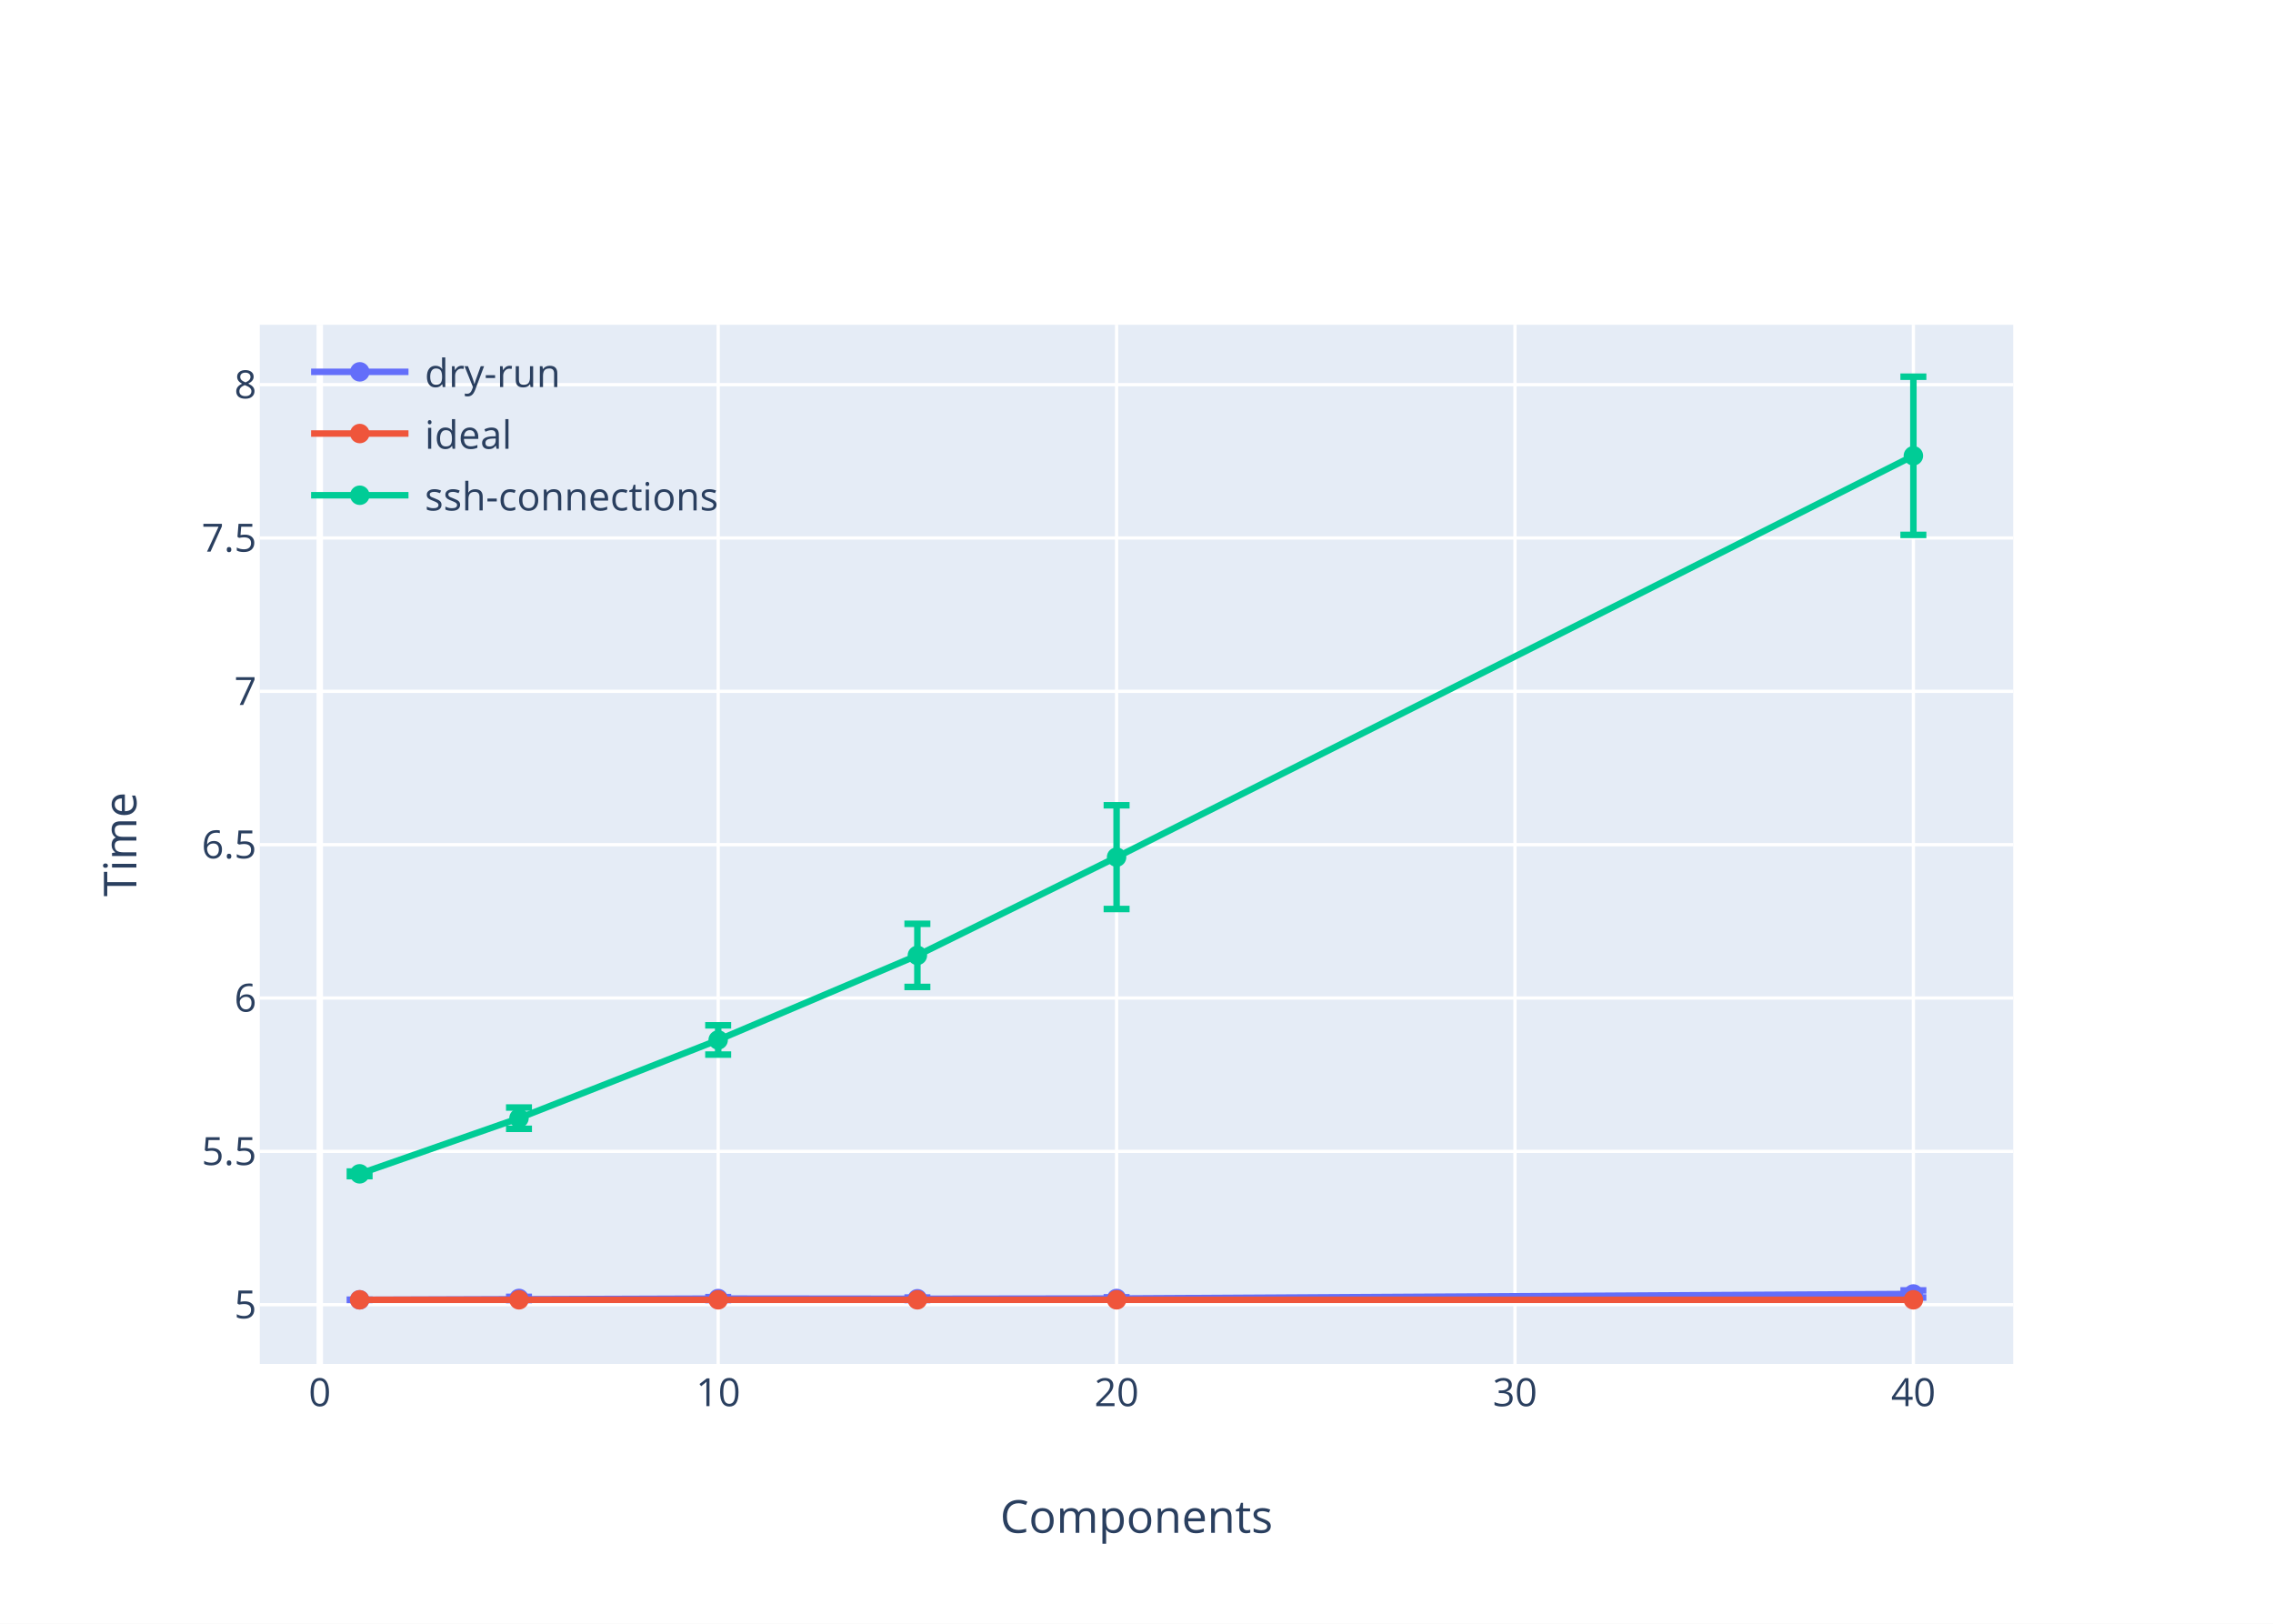
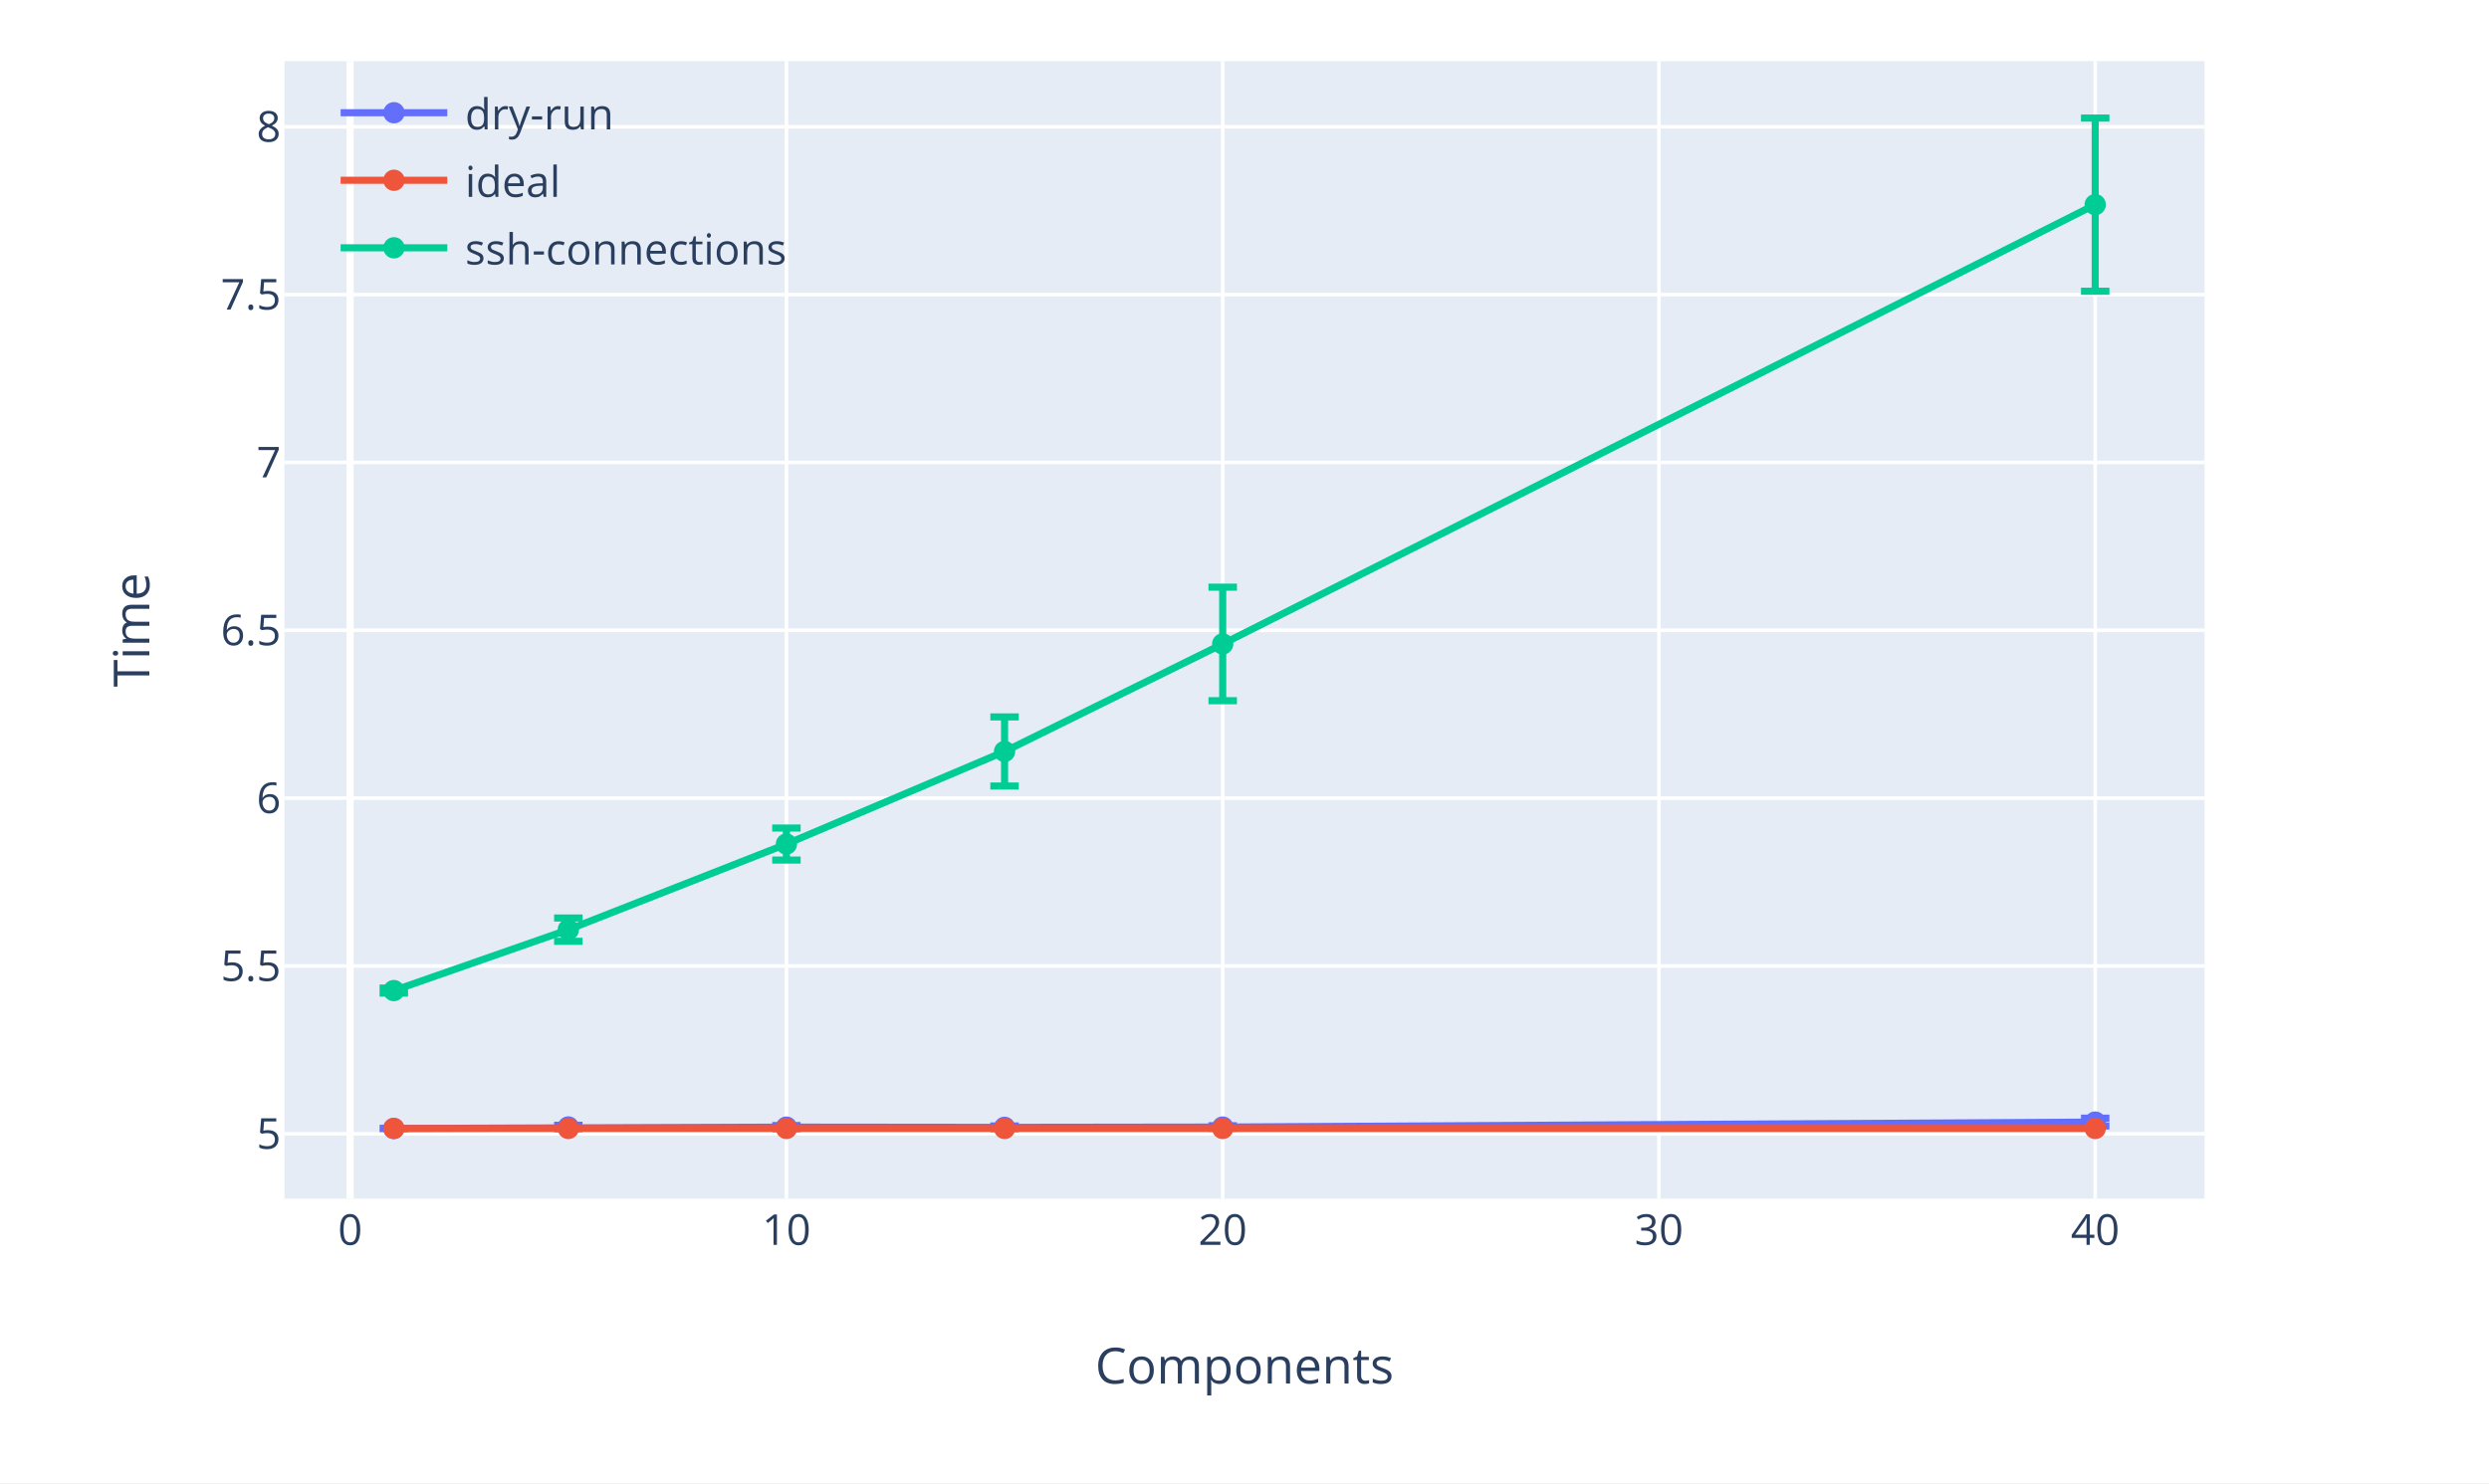
- <svg xmlns="http://www.w3.org/2000/svg" class="main-svg" width="700" height="500" viewBox="0 0 700 500">
-   <rect x="0" y="0" width="700" height="500" style="fill: rgb(255, 255, 255); fill-opacity: 1;" />
+ <svg xmlns="http://www.w3.org/2000/svg" class="main-svg" width="700" height="417.213" viewBox="0 0 700 417.213" version="1.1" id="svg385">
+   <path style="fill:#ffffff;fill-opacity:1" d="M 0,0 V 417.213 H 700 V 0 Z" id="rect2" />
  <defs id="defs-b4dfd6">
-     <g class="clips">
+     <g class="clips" id="g16">
      <clipPath id="clipb4dfd6xyplot" class="plotclip">
-         <rect width="540" height="320" />
+         <rect width="540" height="320" id="rect4" x="0" y="0" />
      </clipPath>
      <clipPath class="axesclip" id="clipb4dfd6x">
-         <rect x="80" y="0" width="540" height="500" />
+         <rect x="80" y="0" width="540" height="500" id="rect7" />
      </clipPath>
      <clipPath class="axesclip" id="clipb4dfd6y">
-         <rect x="0" y="100" width="700" height="320" />
+         <rect x="0" y="100" width="700" height="320" id="rect10" />
      </clipPath>
      <clipPath class="axesclip" id="clipb4dfd6xy">
-         <rect x="80" y="100" width="540" height="320" />
-       </clipPath>
-     </g>
-     <g class="gradients" />
+         <rect x="80" y="100" width="540" height="320" id="rect13" />
+       </clipPath>
+     </g>
+     <g class="gradients" id="g18" />
  </defs>
-   <g class="bglayer">
-     <rect class="bg" x="80" y="100" width="540" height="320" style="fill: rgb(229, 236, 246); fill-opacity: 1; stroke-width: 0;" />
-   </g>
-   <g class="layer-below">
-     <g class="imagelayer" />
-     <g class="shapelayer" />
-   </g>
-   <g class="cartesianlayer">
-     <g class="subplot xy">
-       <g class="layer-subplot">
-         <g class="shapelayer" />
-         <g class="imagelayer" />
-       </g>
-       <g class="gridlayer">
-         <g class="x">
-           <path class="xgrid crisp" transform="translate(221.17,0)" d="M0,100v320" style="stroke: rgb(255, 255, 255); stroke-opacity: 1; stroke-width: 1px;" />
-           <path class="xgrid crisp" transform="translate(343.87,0)" d="M0,100v320" style="stroke: rgb(255, 255, 255); stroke-opacity: 1; stroke-width: 1px;" />
-           <path class="xgrid crisp" transform="translate(466.56,0)" d="M0,100v320" style="stroke: rgb(255, 255, 255); stroke-opacity: 1; stroke-width: 1px;" />
-           <path class="xgrid crisp" transform="translate(589.25,0)" d="M0,100v320" style="stroke: rgb(255, 255, 255); stroke-opacity: 1; stroke-width: 1px;" />
-         </g>
-         <g class="y">
-           <path class="ygrid crisp" transform="translate(0,401.75)" d="M80,0h540" style="stroke: rgb(255, 255, 255); stroke-opacity: 1; stroke-width: 1px;" />
-           <path class="ygrid crisp" transform="translate(0,354.54)" d="M80,0h540" style="stroke: rgb(255, 255, 255); stroke-opacity: 1; stroke-width: 1px;" />
-           <path class="ygrid crisp" transform="translate(0,307.32)" d="M80,0h540" style="stroke: rgb(255, 255, 255); stroke-opacity: 1; stroke-width: 1px;" />
-           <path class="ygrid crisp" transform="translate(0,260.1)" d="M80,0h540" style="stroke: rgb(255, 255, 255); stroke-opacity: 1; stroke-width: 1px;" />
-           <path class="ygrid crisp" transform="translate(0,212.88)" d="M80,0h540" style="stroke: rgb(255, 255, 255); stroke-opacity: 1; stroke-width: 1px;" />
-           <path class="ygrid crisp" transform="translate(0,165.66)" d="M80,0h540" style="stroke: rgb(255, 255, 255); stroke-opacity: 1; stroke-width: 1px;" />
-           <path class="ygrid crisp" transform="translate(0,118.45)" d="M80,0h540" style="stroke: rgb(255, 255, 255); stroke-opacity: 1; stroke-width: 1px;" />
-         </g>
-       </g>
-       <g class="zerolinelayer">
-         <path class="xzl zl crisp" transform="translate(98.48,0)" d="M0,100v320" style="stroke: rgb(255, 255, 255); stroke-opacity: 1; stroke-width: 2px;" />
-       </g>
-       <path class="xlines-below" />
-       <path class="ylines-below" />
-       <g class="overlines-below" />
-       <g class="xaxislayer-below" />
-       <g class="yaxislayer-below" />
-       <g class="overaxes-below" />
-       <g class="plot" transform="translate(80, 100)" clip-path="url('#clipb4dfd6xyplot')">
-         <g class="scatterlayer mlayer">
-           <g class="trace scatter trace21c28f" style="stroke-miterlimit: 2; opacity: 1;">
-             <g class="fills" />
-             <g class="errorbars">
-               <g class="errorbar">
-                 <path class="yerror" d="M26.75,300.21h8m-4,0V300.29m-4,0h8" style="vector-effect: non-scaling-stroke; stroke-width: 2px; stroke: rgb(99, 110, 250); stroke-opacity: 1;" />
-               </g>
-               <g class="errorbar">
-                 <path class="yerror" d="M75.83,299.34h8m-4,0V300.33m-4,0h8" style="vector-effect: non-scaling-stroke; stroke-width: 2px; stroke: rgb(99, 110, 250); stroke-opacity: 1;" />
-               </g>
-               <g class="errorbar">
-                 <path class="yerror" d="M137.17,299.42h8m-4,0V300.32m-4,0h8" style="vector-effect: non-scaling-stroke; stroke-width: 2px; stroke: rgb(99, 110, 250); stroke-opacity: 1;" />
-               </g>
-               <g class="errorbar">
-                 <path class="yerror" d="M198.52,299.54h8m-4,0V300.31m-4,0h8" style="vector-effect: non-scaling-stroke; stroke-width: 2px; stroke: rgb(99, 110, 250); stroke-opacity: 1;" />
-               </g>
-               <g class="errorbar">
-                 <path class="yerror" d="M259.87,299.47h8m-4,0V300.22m-4,0h8" style="vector-effect: non-scaling-stroke; stroke-width: 2px; stroke: rgb(99, 110, 250); stroke-opacity: 1;" />
-               </g>
-               <g class="errorbar">
-                 <path class="yerror" d="M505.25,297.35h8m-4,0V299.54m-4,0h8" style="vector-effect: non-scaling-stroke; stroke-width: 2px; stroke: rgb(99, 110, 250); stroke-opacity: 1;" />
-               </g>
-             </g>
-             <g class="lines">
-               <path class="js-line" d="M30.75,300.25L141.17,299.87L202.52,299.93L263.87,299.85L509.25,298.45" style="vector-effect: non-scaling-stroke; fill: none; stroke: rgb(99, 110, 250); stroke-opacity: 1; stroke-width: 2px; opacity: 1;" />
-             </g>
-             <g class="points">
-               <path class="point" transform="translate(30.75,300.25)" d="M3,0A3,3 0 1,1 0,-3A3,3 0 0,1 3,0Z" style="opacity: 1; stroke-width: 0px; fill: rgb(99, 110, 250); fill-opacity: 1;" />
-               <path class="point" transform="translate(79.83,299.83)" d="M3,0A3,3 0 1,1 0,-3A3,3 0 0,1 3,0Z" style="opacity: 1; stroke-width: 0px; fill: rgb(99, 110, 250); fill-opacity: 1;" />
-               <path class="point" transform="translate(141.17,299.87)" d="M3,0A3,3 0 1,1 0,-3A3,3 0 0,1 3,0Z" style="opacity: 1; stroke-width: 0px; fill: rgb(99, 110, 250); fill-opacity: 1;" />
-               <path class="point" transform="translate(202.52,299.93)" d="M3,0A3,3 0 1,1 0,-3A3,3 0 0,1 3,0Z" style="opacity: 1; stroke-width: 0px; fill: rgb(99, 110, 250); fill-opacity: 1;" />
-               <path class="point" transform="translate(263.87,299.85)" d="M3,0A3,3 0 1,1 0,-3A3,3 0 0,1 3,0Z" style="opacity: 1; stroke-width: 0px; fill: rgb(99, 110, 250); fill-opacity: 1;" />
-               <path class="point" transform="translate(509.25,298.45)" d="M3,0A3,3 0 1,1 0,-3A3,3 0 0,1 3,0Z" style="opacity: 1; stroke-width: 0px; fill: rgb(99, 110, 250); fill-opacity: 1;" />
-             </g>
-             <g class="text" />
-           </g>
-           <g class="trace scatter tracec003fb" style="stroke-miterlimit: 2; opacity: 1;">
-             <g class="fills" />
-             <g class="errorbars" />
-             <g class="lines">
-               <path class="js-line" d="M30.75,300.25L509.25,300.25" style="vector-effect: non-scaling-stroke; fill: none; stroke: rgb(239, 85, 59); stroke-opacity: 1; stroke-width: 2px; opacity: 1;" />
-             </g>
-             <g class="points">
-               <path class="point" transform="translate(30.75,300.25)" d="M3,0A3,3 0 1,1 0,-3A3,3 0 0,1 3,0Z" style="opacity: 1; stroke-width: 0px; fill: rgb(239, 85, 59); fill-opacity: 1;" />
-               <path class="point" transform="translate(79.83,300.25)" d="M3,0A3,3 0 1,1 0,-3A3,3 0 0,1 3,0Z" style="opacity: 1; stroke-width: 0px; fill: rgb(239, 85, 59); fill-opacity: 1;" />
-               <path class="point" transform="translate(141.17,300.25)" d="M3,0A3,3 0 1,1 0,-3A3,3 0 0,1 3,0Z" style="opacity: 1; stroke-width: 0px; fill: rgb(239, 85, 59); fill-opacity: 1;" />
-               <path class="point" transform="translate(202.52,300.25)" d="M3,0A3,3 0 1,1 0,-3A3,3 0 0,1 3,0Z" style="opacity: 1; stroke-width: 0px; fill: rgb(239, 85, 59); fill-opacity: 1;" />
-               <path class="point" transform="translate(263.87,300.25)" d="M3,0A3,3 0 1,1 0,-3A3,3 0 0,1 3,0Z" style="opacity: 1; stroke-width: 0px; fill: rgb(239, 85, 59); fill-opacity: 1;" />
-               <path class="point" transform="translate(509.25,300.25)" d="M3,0A3,3 0 1,1 0,-3A3,3 0 0,1 3,0Z" style="opacity: 1; stroke-width: 0px; fill: rgb(239, 85, 59); fill-opacity: 1;" />
-             </g>
-             <g class="text" />
-           </g>
-           <g class="trace scatter trace5895be" style="stroke-miterlimit: 2; opacity: 1;">
-             <g class="fills" />
-             <g class="errorbars">
-               <g class="errorbar">
-                 <path class="yerror" d="M26.75,260.75h8m-4,0V262.17m-4,0h8" style="vector-effect: non-scaling-stroke; stroke-width: 2px; stroke: rgb(0, 204, 150); stroke-opacity: 1;" />
-               </g>
-               <g class="errorbar">
-                 <path class="yerror" d="M75.83,241.04h8m-4,0V247.6m-4,0h8" style="vector-effect: non-scaling-stroke; stroke-width: 2px; stroke: rgb(0, 204, 150); stroke-opacity: 1;" />
-               </g>
-               <g class="errorbar">
-                 <path class="yerror" d="M137.17,215.73h8m-4,0V224.74m-4,0h8" style="vector-effect: non-scaling-stroke; stroke-width: 2px; stroke: rgb(0, 204, 150); stroke-opacity: 1;" />
-               </g>
-               <g class="errorbar">
-                 <path class="yerror" d="M198.52,184.47h8m-4,0V203.91m-4,0h8" style="vector-effect: non-scaling-stroke; stroke-width: 2px; stroke: rgb(0, 204, 150); stroke-opacity: 1;" />
-               </g>
-               <g class="errorbar">
-                 <path class="yerror" d="M259.87,147.97h8m-4,0V179.91m-4,0h8" style="vector-effect: non-scaling-stroke; stroke-width: 2px; stroke: rgb(0, 204, 150); stroke-opacity: 1;" />
-               </g>
-               <g class="errorbar">
-                 <path class="yerror" d="M505.25,16h8m-4,0V64.71m-4,0h8" style="vector-effect: non-scaling-stroke; stroke-width: 2px; stroke: rgb(0, 204, 150); stroke-opacity: 1;" />
-               </g>
-             </g>
-             <g class="lines">
-               <path class="js-line" d="M30.75,261.46L79.83,244.32L141.17,220.23L202.52,194.19L263.87,163.94L509.25,40.35" style="vector-effect: non-scaling-stroke; fill: none; stroke: rgb(0, 204, 150); stroke-opacity: 1; stroke-width: 2px; opacity: 1;" />
-             </g>
-             <g class="points">
-               <path class="point" transform="translate(30.75,261.46)" d="M3,0A3,3 0 1,1 0,-3A3,3 0 0,1 3,0Z" style="opacity: 1; stroke-width: 0px; fill: rgb(0, 204, 150); fill-opacity: 1;" />
-               <path class="point" transform="translate(79.83,244.32)" d="M3,0A3,3 0 1,1 0,-3A3,3 0 0,1 3,0Z" style="opacity: 1; stroke-width: 0px; fill: rgb(0, 204, 150); fill-opacity: 1;" />
-               <path class="point" transform="translate(141.17,220.23)" d="M3,0A3,3 0 1,1 0,-3A3,3 0 0,1 3,0Z" style="opacity: 1; stroke-width: 0px; fill: rgb(0, 204, 150); fill-opacity: 1;" />
-               <path class="point" transform="translate(202.52,194.19)" d="M3,0A3,3 0 1,1 0,-3A3,3 0 0,1 3,0Z" style="opacity: 1; stroke-width: 0px; fill: rgb(0, 204, 150); fill-opacity: 1;" />
-               <path class="point" transform="translate(263.87,163.94)" d="M3,0A3,3 0 1,1 0,-3A3,3 0 0,1 3,0Z" style="opacity: 1; stroke-width: 0px; fill: rgb(0, 204, 150); fill-opacity: 1;" />
-               <path class="point" transform="translate(509.25,40.35)" d="M3,0A3,3 0 1,1 0,-3A3,3 0 0,1 3,0Z" style="opacity: 1; stroke-width: 0px; fill: rgb(0, 204, 150); fill-opacity: 1;" />
-             </g>
-             <g class="text" />
-           </g>
-         </g>
-       </g>
-       <g class="overplot" />
-       <path class="xlines-above crisp" d="M0,0" style="fill: none;" />
-       <path class="ylines-above crisp" d="M0,0" style="fill: none;" />
-       <g class="overlines-above" />
-       <g class="xaxislayer-above">
-         <g class="xtick">
-           <text text-anchor="middle" x="0" y="433" transform="translate(98.48,0)" style="font-family: 'Open Sans', verdana, arial, sans-serif; font-size: 12px; fill: rgb(42, 63, 95); fill-opacity: 1; white-space: pre;">0</text>
-         </g>
-         <g class="xtick">
-           <text text-anchor="middle" x="0" y="433" transform="translate(221.17,0)" style="font-family: 'Open Sans', verdana, arial, sans-serif; font-size: 12px; fill: rgb(42, 63, 95); fill-opacity: 1; white-space: pre;">10</text>
-         </g>
-         <g class="xtick">
-           <text text-anchor="middle" x="0" y="433" transform="translate(343.87,0)" style="font-family: 'Open Sans', verdana, arial, sans-serif; font-size: 12px; fill: rgb(42, 63, 95); fill-opacity: 1; white-space: pre;">20</text>
-         </g>
-         <g class="xtick">
-           <text text-anchor="middle" x="0" y="433" transform="translate(466.56,0)" style="font-family: 'Open Sans', verdana, arial, sans-serif; font-size: 12px; fill: rgb(42, 63, 95); fill-opacity: 1; white-space: pre;">30</text>
-         </g>
-         <g class="xtick">
-           <text text-anchor="middle" x="0" y="433" transform="translate(589.25,0)" style="font-family: 'Open Sans', verdana, arial, sans-serif; font-size: 12px; fill: rgb(42, 63, 95); fill-opacity: 1; white-space: pre;">40</text>
-         </g>
-       </g>
-       <g class="yaxislayer-above">
-         <g class="ytick">
-           <text text-anchor="end" x="79" y="4.2" transform="translate(0,401.75)" style="font-family: 'Open Sans', verdana, arial, sans-serif; font-size: 12px; fill: rgb(42, 63, 95); fill-opacity: 1; white-space: pre;">5</text>
-         </g>
-         <g class="ytick">
-           <text text-anchor="end" x="79" y="4.2" transform="translate(0,354.54)" style="font-family: 'Open Sans', verdana, arial, sans-serif; font-size: 12px; fill: rgb(42, 63, 95); fill-opacity: 1; white-space: pre;">5.5</text>
-         </g>
-         <g class="ytick">
-           <text text-anchor="end" x="79" y="4.2" transform="translate(0,307.32)" style="font-family: 'Open Sans', verdana, arial, sans-serif; font-size: 12px; fill: rgb(42, 63, 95); fill-opacity: 1; white-space: pre;">6</text>
-         </g>
-         <g class="ytick">
-           <text text-anchor="end" x="79" y="4.2" transform="translate(0,260.1)" style="font-family: 'Open Sans', verdana, arial, sans-serif; font-size: 12px; fill: rgb(42, 63, 95); fill-opacity: 1; white-space: pre;">6.5</text>
-         </g>
-         <g class="ytick">
-           <text text-anchor="end" x="79" y="4.2" transform="translate(0,212.88)" style="font-family: 'Open Sans', verdana, arial, sans-serif; font-size: 12px; fill: rgb(42, 63, 95); fill-opacity: 1; white-space: pre;">7</text>
-         </g>
-         <g class="ytick">
-           <text text-anchor="end" x="79" y="4.2" transform="translate(0,165.66)" style="font-family: 'Open Sans', verdana, arial, sans-serif; font-size: 12px; fill: rgb(42, 63, 95); fill-opacity: 1; white-space: pre;">7.5</text>
-         </g>
-         <g class="ytick">
-           <text text-anchor="end" x="79" y="4.2" transform="translate(0,118.45)" style="font-family: 'Open Sans', verdana, arial, sans-serif; font-size: 12px; fill: rgb(42, 63, 95); fill-opacity: 1; white-space: pre;">8</text>
-         </g>
-       </g>
-       <g class="overaxes-above" />
-     </g>
-   </g>
-   <g class="polarlayer" />
-   <g class="ternarylayer" />
-   <g class="geolayer" />
-   <g class="funnelarealayer" />
-   <g class="pielayer" />
-   <g class="sunburstlayer" />
-   <g class="glimages" />
+   <g class="bglayer" id="g23" transform="translate(0,-82.78711)">
+     <rect class="bg" x="80" y="100" width="540" height="320" style="fill:#e5ecf6;fill-opacity:1;stroke-width:0" id="rect21" />
+   </g>
+   <g class="layer-below" id="g29" transform="translate(0,-82.78711)">
+     <g class="imagelayer" id="g25" />
+     <g class="shapelayer" id="g27" />
+   </g>
+   <g class="cartesianlayer" id="g275" transform="translate(0,-82.78711)">
+     <g class="subplot xy" id="g273">
+       <g class="layer-subplot" id="g35">
+         <g class="shapelayer" id="g31" />
+         <g class="imagelayer" id="g33" />
+       </g>
+       <g class="gridlayer" id="g63">
+         <g class="x" id="g45">
+           <path class="xgrid crisp" transform="translate(221.17)" d="M 0,100 V 420" style="stroke:#ffffff;stroke-width:1px;stroke-opacity:1" id="path37" />
+           <path class="xgrid crisp" transform="translate(343.87)" d="M 0,100 V 420" style="stroke:#ffffff;stroke-width:1px;stroke-opacity:1" id="path39" />
+           <path class="xgrid crisp" transform="translate(466.56)" d="M 0,100 V 420" style="stroke:#ffffff;stroke-width:1px;stroke-opacity:1" id="path41" />
+           <path class="xgrid crisp" transform="translate(589.25)" d="M 0,100 V 420" style="stroke:#ffffff;stroke-width:1px;stroke-opacity:1" id="path43" />
+         </g>
+         <g class="y" id="g61">
+           <path class="ygrid crisp" transform="translate(0,401.75)" d="M 80,0 H 620" style="stroke:#ffffff;stroke-width:1px;stroke-opacity:1" id="path47" />
+           <path class="ygrid crisp" transform="translate(0,354.54)" d="M 80,0 H 620" style="stroke:#ffffff;stroke-width:1px;stroke-opacity:1" id="path49" />
+           <path class="ygrid crisp" transform="translate(0,307.32)" d="M 80,0 H 620" style="stroke:#ffffff;stroke-width:1px;stroke-opacity:1" id="path51" />
+           <path class="ygrid crisp" transform="translate(0,260.1)" d="M 80,0 H 620" style="stroke:#ffffff;stroke-width:1px;stroke-opacity:1" id="path53" />
+           <path class="ygrid crisp" transform="translate(0,212.88)" d="M 80,0 H 620" style="stroke:#ffffff;stroke-width:1px;stroke-opacity:1" id="path55" />
+           <path class="ygrid crisp" transform="translate(0,165.66)" d="M 80,0 H 620" style="stroke:#ffffff;stroke-width:1px;stroke-opacity:1" id="path57" />
+           <path class="ygrid crisp" transform="translate(0,118.45)" d="M 80,0 H 620" style="stroke:#ffffff;stroke-width:1px;stroke-opacity:1" id="path59" />
+         </g>
+       </g>
+       <g class="zerolinelayer" id="g67">
+         <path class="xzl zl crisp" transform="translate(98.48)" d="M 0,100 V 420" style="stroke:#ffffff;stroke-width:2px;stroke-opacity:1" id="path65" />
+       </g>
+       <path class="xlines-below" id="path69" d="" />
+       <path class="ylines-below" id="path71" d="" />
+       <g class="overlines-below" id="g73" />
+       <g class="xaxislayer-below" id="g75" />
+       <g class="yaxislayer-below" id="g77" />
+       <g class="overaxes-below" id="g79" />
+       <g class="plot" transform="translate(80,100)" clip-path="url(#clipb4dfd6xyplot)" id="g209">
+         <g class="scatterlayer mlayer" id="g207">
+           <g class="trace scatter trace21c28f" style="opacity:1;stroke-miterlimit:2" id="g129">
+             <g class="fills" id="g81" />
+             <g class="errorbars" id="g107">
+               <g class="errorbar" id="g85">
+                 <path class="yerror" d="m 26.75,300.21 h 8 m -4,0 v 0.08 m -4,0 h 8" style="vector-effect:non-scaling-stroke;stroke:#636efa;stroke-width:2px;stroke-opacity:1" id="path83" />
+               </g>
+               <g class="errorbar" id="g89">
+                 <path class="yerror" d="m 75.83,299.34 h 8 m -4,0 v 0.99 m -4,0 h 8" style="vector-effect:non-scaling-stroke;stroke:#636efa;stroke-width:2px;stroke-opacity:1" id="path87" />
+               </g>
+               <g class="errorbar" id="g93">
+                 <path class="yerror" d="m 137.17,299.42 h 8 m -4,0 v 0.9 m -4,0 h 8" style="vector-effect:non-scaling-stroke;stroke:#636efa;stroke-width:2px;stroke-opacity:1" id="path91" />
+               </g>
+               <g class="errorbar" id="g97">
+                 <path class="yerror" d="m 198.52,299.54 h 8 m -4,0 v 0.77 m -4,0 h 8" style="vector-effect:non-scaling-stroke;stroke:#636efa;stroke-width:2px;stroke-opacity:1" id="path95" />
+               </g>
+               <g class="errorbar" id="g101">
+                 <path class="yerror" d="m 259.87,299.47 h 8 m -4,0 v 0.75 m -4,0 h 8" style="vector-effect:non-scaling-stroke;stroke:#636efa;stroke-width:2px;stroke-opacity:1" id="path99" />
+               </g>
+               <g class="errorbar" id="g105">
+                 <path class="yerror" d="m 505.25,297.35 h 8 m -4,0 v 2.19 m -4,0 h 8" style="vector-effect:non-scaling-stroke;stroke:#636efa;stroke-width:2px;stroke-opacity:1" id="path103" />
+               </g>
+             </g>
+             <g class="lines" id="g111">
+               <path class="js-line" d="m 30.75,300.25 110.42,-0.38 61.35,0.06 61.35,-0.08 245.38,-1.4" style="opacity:1;vector-effect:non-scaling-stroke;fill:none;stroke:#636efa;stroke-width:2px;stroke-opacity:1" id="path109" />
+             </g>
+             <g class="points" id="g125">
+               <path class="point" transform="translate(30.75,300.25)" d="M 3,0 A 3,3 0 1 1 0,-3 3,3 0 0 1 3,0 Z" style="opacity:1;fill:#636efa;fill-opacity:1;stroke-width:0px" id="path113" />
+               <path class="point" transform="translate(79.83,299.83)" d="M 3,0 A 3,3 0 1 1 0,-3 3,3 0 0 1 3,0 Z" style="opacity:1;fill:#636efa;fill-opacity:1;stroke-width:0px" id="path115" />
+               <path class="point" transform="translate(141.17,299.87)" d="M 3,0 A 3,3 0 1 1 0,-3 3,3 0 0 1 3,0 Z" style="opacity:1;fill:#636efa;fill-opacity:1;stroke-width:0px" id="path117" />
+               <path class="point" transform="translate(202.52,299.93)" d="M 3,0 A 3,3 0 1 1 0,-3 3,3 0 0 1 3,0 Z" style="opacity:1;fill:#636efa;fill-opacity:1;stroke-width:0px" id="path119" />
+               <path class="point" transform="translate(263.87,299.85)" d="M 3,0 A 3,3 0 1 1 0,-3 3,3 0 0 1 3,0 Z" style="opacity:1;fill:#636efa;fill-opacity:1;stroke-width:0px" id="path121" />
+               <path class="point" transform="translate(509.25,298.45)" d="M 3,0 A 3,3 0 1 1 0,-3 3,3 0 0 1 3,0 Z" style="opacity:1;fill:#636efa;fill-opacity:1;stroke-width:0px" id="path123" />
+             </g>
+             <g class="text" id="g127" />
+           </g>
+           <g class="trace scatter tracec003fb" style="opacity:1;stroke-miterlimit:2" id="g155">
+             <g class="fills" id="g131" />
+             <g class="errorbars" id="g133" />
+             <g class="lines" id="g137">
+               <path class="js-line" d="m 30.75,300.25 h 478.5" style="opacity:1;vector-effect:non-scaling-stroke;fill:none;stroke:#ef553b;stroke-width:2px;stroke-opacity:1" id="path135" />
+             </g>
+             <g class="points" id="g151">
+               <path class="point" transform="translate(30.75,300.25)" d="M 3,0 A 3,3 0 1 1 0,-3 3,3 0 0 1 3,0 Z" style="opacity:1;fill:#ef553b;fill-opacity:1;stroke-width:0px" id="path139" />
+               <path class="point" transform="translate(79.83,300.25)" d="M 3,0 A 3,3 0 1 1 0,-3 3,3 0 0 1 3,0 Z" style="opacity:1;fill:#ef553b;fill-opacity:1;stroke-width:0px" id="path141" />
+               <path class="point" transform="translate(141.17,300.25)" d="M 3,0 A 3,3 0 1 1 0,-3 3,3 0 0 1 3,0 Z" style="opacity:1;fill:#ef553b;fill-opacity:1;stroke-width:0px" id="path143" />
+               <path class="point" transform="translate(202.52,300.25)" d="M 3,0 A 3,3 0 1 1 0,-3 3,3 0 0 1 3,0 Z" style="opacity:1;fill:#ef553b;fill-opacity:1;stroke-width:0px" id="path145" />
+               <path class="point" transform="translate(263.87,300.25)" d="M 3,0 A 3,3 0 1 1 0,-3 3,3 0 0 1 3,0 Z" style="opacity:1;fill:#ef553b;fill-opacity:1;stroke-width:0px" id="path147" />
+               <path class="point" transform="translate(509.25,300.25)" d="M 3,0 A 3,3 0 1 1 0,-3 3,3 0 0 1 3,0 Z" style="opacity:1;fill:#ef553b;fill-opacity:1;stroke-width:0px" id="path149" />
+             </g>
+             <g class="text" id="g153" />
+           </g>
+           <g class="trace scatter trace5895be" style="opacity:1;stroke-miterlimit:2" id="g205">
+             <g class="fills" id="g157" />
+             <g class="errorbars" id="g183">
+               <g class="errorbar" id="g161">
+                 <path class="yerror" d="m 26.75,260.75 h 8 m -4,0 v 1.42 m -4,0 h 8" style="vector-effect:non-scaling-stroke;stroke:#00cc96;stroke-width:2px;stroke-opacity:1" id="path159" />
+               </g>
+               <g class="errorbar" id="g165">
+                 <path class="yerror" d="m 75.83,241.04 h 8 m -4,0 v 6.56 m -4,0 h 8" style="vector-effect:non-scaling-stroke;stroke:#00cc96;stroke-width:2px;stroke-opacity:1" id="path163" />
+               </g>
+               <g class="errorbar" id="g169">
+                 <path class="yerror" d="m 137.17,215.73 h 8 m -4,0 v 9.01 m -4,0 h 8" style="vector-effect:non-scaling-stroke;stroke:#00cc96;stroke-width:2px;stroke-opacity:1" id="path167" />
+               </g>
+               <g class="errorbar" id="g173">
+                 <path class="yerror" d="m 198.52,184.47 h 8 m -4,0 v 19.44 m -4,0 h 8" style="vector-effect:non-scaling-stroke;stroke:#00cc96;stroke-width:2px;stroke-opacity:1" id="path171" />
+               </g>
+               <g class="errorbar" id="g177">
+                 <path class="yerror" d="m 259.87,147.97 h 8 m -4,0 v 31.94 m -4,0 h 8" style="vector-effect:non-scaling-stroke;stroke:#00cc96;stroke-width:2px;stroke-opacity:1" id="path175" />
+               </g>
+               <g class="errorbar" id="g181">
+                 <path class="yerror" d="m 505.25,16 h 8 m -4,0 v 48.71 m -4,0 h 8" style="vector-effect:non-scaling-stroke;stroke:#00cc96;stroke-width:2px;stroke-opacity:1" id="path179" />
+               </g>
+             </g>
+             <g class="lines" id="g187">
+               <path class="js-line" d="m 30.75,261.46 49.08,-17.14 61.34,-24.09 61.35,-26.04 61.35,-30.25 245.38,-123.59" style="opacity:1;vector-effect:non-scaling-stroke;fill:none;stroke:#00cc96;stroke-width:2px;stroke-opacity:1" id="path185" />
+             </g>
+             <g class="points" id="g201">
+               <path class="point" transform="translate(30.75,261.46)" d="M 3,0 A 3,3 0 1 1 0,-3 3,3 0 0 1 3,0 Z" style="opacity:1;fill:#00cc96;fill-opacity:1;stroke-width:0px" id="path189" />
+               <path class="point" transform="translate(79.83,244.32)" d="M 3,0 A 3,3 0 1 1 0,-3 3,3 0 0 1 3,0 Z" style="opacity:1;fill:#00cc96;fill-opacity:1;stroke-width:0px" id="path191" />
+               <path class="point" transform="translate(141.17,220.23)" d="M 3,0 A 3,3 0 1 1 0,-3 3,3 0 0 1 3,0 Z" style="opacity:1;fill:#00cc96;fill-opacity:1;stroke-width:0px" id="path193" />
+               <path class="point" transform="translate(202.52,194.19)" d="M 3,0 A 3,3 0 1 1 0,-3 3,3 0 0 1 3,0 Z" style="opacity:1;fill:#00cc96;fill-opacity:1;stroke-width:0px" id="path195" />
+               <path class="point" transform="translate(263.87,163.94)" d="M 3,0 A 3,3 0 1 1 0,-3 3,3 0 0 1 3,0 Z" style="opacity:1;fill:#00cc96;fill-opacity:1;stroke-width:0px" id="path197" />
+               <path class="point" transform="translate(509.25,40.35)" d="M 3,0 A 3,3 0 1 1 0,-3 3,3 0 0 1 3,0 Z" style="opacity:1;fill:#00cc96;fill-opacity:1;stroke-width:0px" id="path199" />
+             </g>
+             <g class="text" id="g203" />
+           </g>
+         </g>
+       </g>
+       <g class="overplot" id="g211" />
+       <path class="xlines-above crisp" d="M 0,0" style="fill:none" id="path213" />
+       <path class="ylines-above crisp" d="M 0,0" style="fill:none" id="path215" />
+       <g class="overlines-above" id="g217" />
+       <g class="xaxislayer-above" id="g239">
+         <g class="xtick" id="g221">
+           <text x="0" y="433" transform="translate(98.48)" style="font-size:12px;font-family:'Open Sans', verdana, arial, sans-serif;text-anchor:middle;white-space:pre;fill:#2a3f5f;fill-opacity:1" id="text219">0</text>
+         </g>
+         <g class="xtick" id="g225">
+           <text x="0" y="433" transform="translate(221.17)" style="font-size:12px;font-family:'Open Sans', verdana, arial, sans-serif;text-anchor:middle;white-space:pre;fill:#2a3f5f;fill-opacity:1" id="text223">10</text>
+         </g>
+         <g class="xtick" id="g229">
+           <text x="0" y="433" transform="translate(343.87)" style="font-size:12px;font-family:'Open Sans', verdana, arial, sans-serif;text-anchor:middle;white-space:pre;fill:#2a3f5f;fill-opacity:1" id="text227">20</text>
+         </g>
+         <g class="xtick" id="g233">
+           <text x="0" y="433" transform="translate(466.56)" style="font-size:12px;font-family:'Open Sans', verdana, arial, sans-serif;text-anchor:middle;white-space:pre;fill:#2a3f5f;fill-opacity:1" id="text231">30</text>
+         </g>
+         <g class="xtick" id="g237">
+           <text x="0" y="433" transform="translate(589.25)" style="font-size:12px;font-family:'Open Sans', verdana, arial, sans-serif;text-anchor:middle;white-space:pre;fill:#2a3f5f;fill-opacity:1" id="text235">40</text>
+         </g>
+       </g>
+       <g class="yaxislayer-above" id="g269">
+         <g class="ytick" id="g243">
+           <text x="79" y="4.2" transform="translate(0,401.75)" style="font-size:12px;font-family:'Open Sans', verdana, arial, sans-serif;text-anchor:end;white-space:pre;fill:#2a3f5f;fill-opacity:1" id="text241">5</text>
+         </g>
+         <g class="ytick" id="g247">
+           <text x="79" y="4.2" transform="translate(0,354.54)" style="font-size:12px;font-family:'Open Sans', verdana, arial, sans-serif;text-anchor:end;white-space:pre;fill:#2a3f5f;fill-opacity:1" id="text245">5.5</text>
+         </g>
+         <g class="ytick" id="g251">
+           <text x="79" y="4.2" transform="translate(0,307.32)" style="font-size:12px;font-family:'Open Sans', verdana, arial, sans-serif;text-anchor:end;white-space:pre;fill:#2a3f5f;fill-opacity:1" id="text249">6</text>
+         </g>
+         <g class="ytick" id="g255">
+           <text x="79" y="4.2" transform="translate(0,260.1)" style="font-size:12px;font-family:'Open Sans', verdana, arial, sans-serif;text-anchor:end;white-space:pre;fill:#2a3f5f;fill-opacity:1" id="text253">6.5</text>
+         </g>
+         <g class="ytick" id="g259">
+           <text x="79" y="4.2" transform="translate(0,212.88)" style="font-size:12px;font-family:'Open Sans', verdana, arial, sans-serif;text-anchor:end;white-space:pre;fill:#2a3f5f;fill-opacity:1" id="text257">7</text>
+         </g>
+         <g class="ytick" id="g263">
+           <text x="79" y="4.2" transform="translate(0,165.66)" style="font-size:12px;font-family:'Open Sans', verdana, arial, sans-serif;text-anchor:end;white-space:pre;fill:#2a3f5f;fill-opacity:1" id="text261">7.5</text>
+         </g>
+         <g class="ytick" id="g267">
+           <text x="79" y="4.2" transform="translate(0,118.45)" style="font-size:12px;font-family:'Open Sans', verdana, arial, sans-serif;text-anchor:end;white-space:pre;fill:#2a3f5f;fill-opacity:1" id="text265">8</text>
+         </g>
+       </g>
+       <g class="overaxes-above" id="g271" />
+     </g>
+   </g>
+   <g class="polarlayer" id="g277" transform="translate(0,-82.78711)" />
+   <g class="ternarylayer" id="g279" transform="translate(0,-82.78711)" />
+   <g class="geolayer" id="g281" transform="translate(0,-82.78711)" />
+   <g class="funnelarealayer" id="g283" transform="translate(0,-82.78711)" />
+   <g class="pielayer" id="g285" transform="translate(0,-82.78711)" />
+   <g class="sunburstlayer" id="g287" transform="translate(0,-82.78711)" />
+   <g class="glimages" id="g289" transform="translate(0,-82.78711)" />
  <defs id="topdefs-b4dfd6">
-     <g class="clips" />
+     <g class="clips" id="g291" />
    <clipPath id="legendb4dfd6">
-       <rect width="134" height="67" x="0" y="0" />
+       <rect width="134" height="67" x="0" y="0" id="rect293" />
    </clipPath>
  </defs>
-   <g class="layer-above">
-     <g class="imagelayer" />
-     <g class="shapelayer" />
-   </g>
-   <g class="infolayer">
-     <g class="legend" pointer-events="all" transform="translate(90.8, 100)">
-       <rect class="bg" shape-rendering="crispEdges" style="stroke: rgb(68, 68, 68); stroke-opacity: 1; fill: rgb(0, 0, 0); fill-opacity: 0; stroke-width: 0px;" width="134" height="67" x="0" y="0" />
-       <g class="scrollbox" transform="translate(0, 0)" clip-path="url('#legendb4dfd6')">
-         <g class="groups">
-           <g class="traces" transform="translate(0, 14.5)" style="opacity: 1;">
-             <text class="legendtext user-select-none" text-anchor="start" x="40" y="4.68" style="font-family: 'Open Sans', verdana, arial, sans-serif; font-size: 12px; fill: rgb(42, 63, 95); fill-opacity: 1; white-space: pre;">dry-run</text>
-             <g class="layers" style="opacity: 1;">
-               <g class="legendfill" />
-               <g class="legendlines">
-                 <path class="js-line" d="M5,0h30" style="fill: none; stroke: rgb(99, 110, 250); stroke-opacity: 1; stroke-width: 2px;" />
-               </g>
-               <g class="legendsymbols">
-                 <g class="legendpoints">
-                   <path class="scatterpts" transform="translate(20,0)" d="M3,0A3,3 0 1,1 0,-3A3,3 0 0,1 3,0Z" style="opacity: 1; stroke-width: 0px; fill: rgb(99, 110, 250); fill-opacity: 1;" />
+   <g class="layer-above" id="g301" transform="translate(0,-82.78711)">
+     <g class="imagelayer" id="g297" />
+     <g class="shapelayer" id="g299" />
+   </g>
+   <g class="infolayer" id="g383" transform="translate(0,-82.78711)">
+     <g class="legend" pointer-events="all" transform="translate(90.8,100)" id="g371">
+       <rect class="bg" style="fill:#000000;fill-opacity:0;stroke:#444444;stroke-width:0px;stroke-opacity:1;shape-rendering:crispEdges" width="134" height="67" x="0" y="0" id="rect303" />
+       <g class="scrollbox" clip-path="url(#legendb4dfd6)" id="g367">
+         <g class="groups" id="g365">
+           <g class="traces" transform="translate(0,14.5)" style="opacity:1" id="g323">
+             <text class="legendtext user-select-none" x="40" y="4.68" style="font-size:12px;font-family:'Open Sans', verdana, arial, sans-serif;text-anchor:start;white-space:pre;fill:#2a3f5f;fill-opacity:1" id="text305">dry-run</text>
+             <g class="layers" style="opacity:1" id="g319">
+               <g class="legendfill" id="g307" />
+               <g class="legendlines" id="g311">
+                 <path class="js-line" d="M 5,0 H 35" style="fill:none;stroke:#636efa;stroke-width:2px;stroke-opacity:1" id="path309" />
+               </g>
+               <g class="legendsymbols" id="g317">
+                 <g class="legendpoints" id="g315">
+                   <path class="scatterpts" transform="translate(20)" d="M 3,0 A 3,3 0 1 1 0,-3 3,3 0 0 1 3,0 Z" style="opacity:1;fill:#636efa;fill-opacity:1;stroke-width:0px" id="path313" />
                </g>
              </g>
            </g>
-             <rect class="legendtoggle" pointer-events="all" x="0" y="-9.5" width="174" height="19" style="cursor: pointer; fill: rgb(0, 0, 0); fill-opacity: 0;" />
-           </g>
-           <g class="traces" transform="translate(0, 33.5)" style="opacity: 1;">
-             <text class="legendtext user-select-none" text-anchor="start" x="40" y="4.68" style="font-family: 'Open Sans', verdana, arial, sans-serif; font-size: 12px; fill: rgb(42, 63, 95); fill-opacity: 1; white-space: pre;">ideal</text>
-             <g class="layers" style="opacity: 1;">
-               <g class="legendfill" />
-               <g class="legendlines">
-                 <path class="js-line" d="M5,0h30" style="fill: none; stroke: rgb(239, 85, 59); stroke-opacity: 1; stroke-width: 2px;" />
-               </g>
-               <g class="legendsymbols">
-                 <g class="legendpoints">
-                   <path class="scatterpts" transform="translate(20,0)" d="M3,0A3,3 0 1,1 0,-3A3,3 0 0,1 3,0Z" style="opacity: 1; stroke-width: 0px; fill: rgb(239, 85, 59); fill-opacity: 1;" />
+             <rect class="legendtoggle" pointer-events="all" x="0" y="-9.5" width="174" height="19" style="fill:#000000;fill-opacity:0" id="rect321" />
+           </g>
+           <g class="traces" transform="translate(0,33.5)" style="opacity:1" id="g343">
+             <text class="legendtext user-select-none" x="40" y="4.68" style="font-size:12px;font-family:'Open Sans', verdana, arial, sans-serif;text-anchor:start;white-space:pre;fill:#2a3f5f;fill-opacity:1" id="text325">ideal</text>
+             <g class="layers" style="opacity:1" id="g339">
+               <g class="legendfill" id="g327" />
+               <g class="legendlines" id="g331">
+                 <path class="js-line" d="M 5,0 H 35" style="fill:none;stroke:#ef553b;stroke-width:2px;stroke-opacity:1" id="path329" />
+               </g>
+               <g class="legendsymbols" id="g337">
+                 <g class="legendpoints" id="g335">
+                   <path class="scatterpts" transform="translate(20)" d="M 3,0 A 3,3 0 1 1 0,-3 3,3 0 0 1 3,0 Z" style="opacity:1;fill:#ef553b;fill-opacity:1;stroke-width:0px" id="path333" />
                </g>
              </g>
            </g>
-             <rect class="legendtoggle" pointer-events="all" x="0" y="-9.5" width="174" height="19" style="cursor: pointer; fill: rgb(0, 0, 0); fill-opacity: 0;" />
-           </g>
-           <g class="traces" transform="translate(0, 52.5)" style="opacity: 1;">
-             <text class="legendtext user-select-none" text-anchor="start" x="40" y="4.68" style="font-family: 'Open Sans', verdana, arial, sans-serif; font-size: 12px; fill: rgb(42, 63, 95); fill-opacity: 1; white-space: pre;">ssh-connections</text>
-             <g class="layers" style="opacity: 1;">
-               <g class="legendfill" />
-               <g class="legendlines">
-                 <path class="js-line" d="M5,0h30" style="fill: none; stroke: rgb(0, 204, 150); stroke-opacity: 1; stroke-width: 2px;" />
-               </g>
-               <g class="legendsymbols">
-                 <g class="legendpoints">
-                   <path class="scatterpts" transform="translate(20,0)" d="M3,0A3,3 0 1,1 0,-3A3,3 0 0,1 3,0Z" style="opacity: 1; stroke-width: 0px; fill: rgb(0, 204, 150); fill-opacity: 1;" />
+             <rect class="legendtoggle" pointer-events="all" x="0" y="-9.5" width="174" height="19" style="fill:#000000;fill-opacity:0" id="rect341" />
+           </g>
+           <g class="traces" transform="translate(0,52.5)" style="opacity:1" id="g363">
+             <text class="legendtext user-select-none" x="40" y="4.68" style="font-size:12px;font-family:'Open Sans', verdana, arial, sans-serif;text-anchor:start;white-space:pre;fill:#2a3f5f;fill-opacity:1" id="text345">ssh-connections</text>
+             <g class="layers" style="opacity:1" id="g359">
+               <g class="legendfill" id="g347" />
+               <g class="legendlines" id="g351">
+                 <path class="js-line" d="M 5,0 H 35" style="fill:none;stroke:#00cc96;stroke-width:2px;stroke-opacity:1" id="path349" />
+               </g>
+               <g class="legendsymbols" id="g357">
+                 <g class="legendpoints" id="g355">
+                   <path class="scatterpts" transform="translate(20)" d="M 3,0 A 3,3 0 1 1 0,-3 3,3 0 0 1 3,0 Z" style="opacity:1;fill:#00cc96;fill-opacity:1;stroke-width:0px" id="path353" />
                </g>
              </g>
            </g>
-             <rect class="legendtoggle" pointer-events="all" x="0" y="-9.5" width="174" height="19" style="cursor: pointer; fill: rgb(0, 0, 0); fill-opacity: 0;" />
-           </g>
-         </g>
-       </g>
-       <rect class="scrollbar" rx="20" ry="3" width="0" height="0" style="fill: rgb(128, 139, 164); fill-opacity: 1;" x="0" y="0" />
-     </g>
-     <g class="g-gtitle" />
-     <g class="g-xtitle">
-       <text class="xtitle" x="350" y="472" text-anchor="middle" style="font-family: 'Open Sans', verdana, arial, sans-serif; font-size: 14px; fill: rgb(42, 63, 95); opacity: 1; font-weight: normal; white-space: pre;">Components</text>
-     </g>
-     <g class="g-ytitle">
-       <text class="ytitle" transform="rotate(-90,42,260)" x="42" y="260" text-anchor="middle" style="font-family: 'Open Sans', verdana, arial, sans-serif; font-size: 14px; fill: rgb(42, 63, 95); opacity: 1; font-weight: normal; white-space: pre;">Time</text>
+             <rect class="legendtoggle" pointer-events="all" x="0" y="-9.5" width="174" height="19" style="fill:#000000;fill-opacity:0" id="rect361" />
+           </g>
+         </g>
+       </g>
+       <rect class="scrollbar" rx="20" ry="3" width="0" height="0" style="fill:#808ba4;fill-opacity:1" x="0" y="0" id="rect369" />
+     </g>
+     <g class="g-gtitle" id="g373" />
+     <g class="g-xtitle" id="g377">
+       <text class="xtitle" x="350" y="472" style="font-weight:normal;font-size:14px;font-family:'Open Sans', verdana, arial, sans-serif;text-anchor:middle;white-space:pre;opacity:1;fill:#2a3f5f" id="text375">Components</text>
+     </g>
+     <g class="g-ytitle" id="g381">
+       <text class="ytitle" transform="rotate(-90,42,260)" x="42" y="260" style="font-weight:normal;font-size:14px;font-family:'Open Sans', verdana, arial, sans-serif;text-anchor:middle;white-space:pre;opacity:1;fill:#2a3f5f" id="text379">Time</text>
    </g>
  </g>
</svg>
